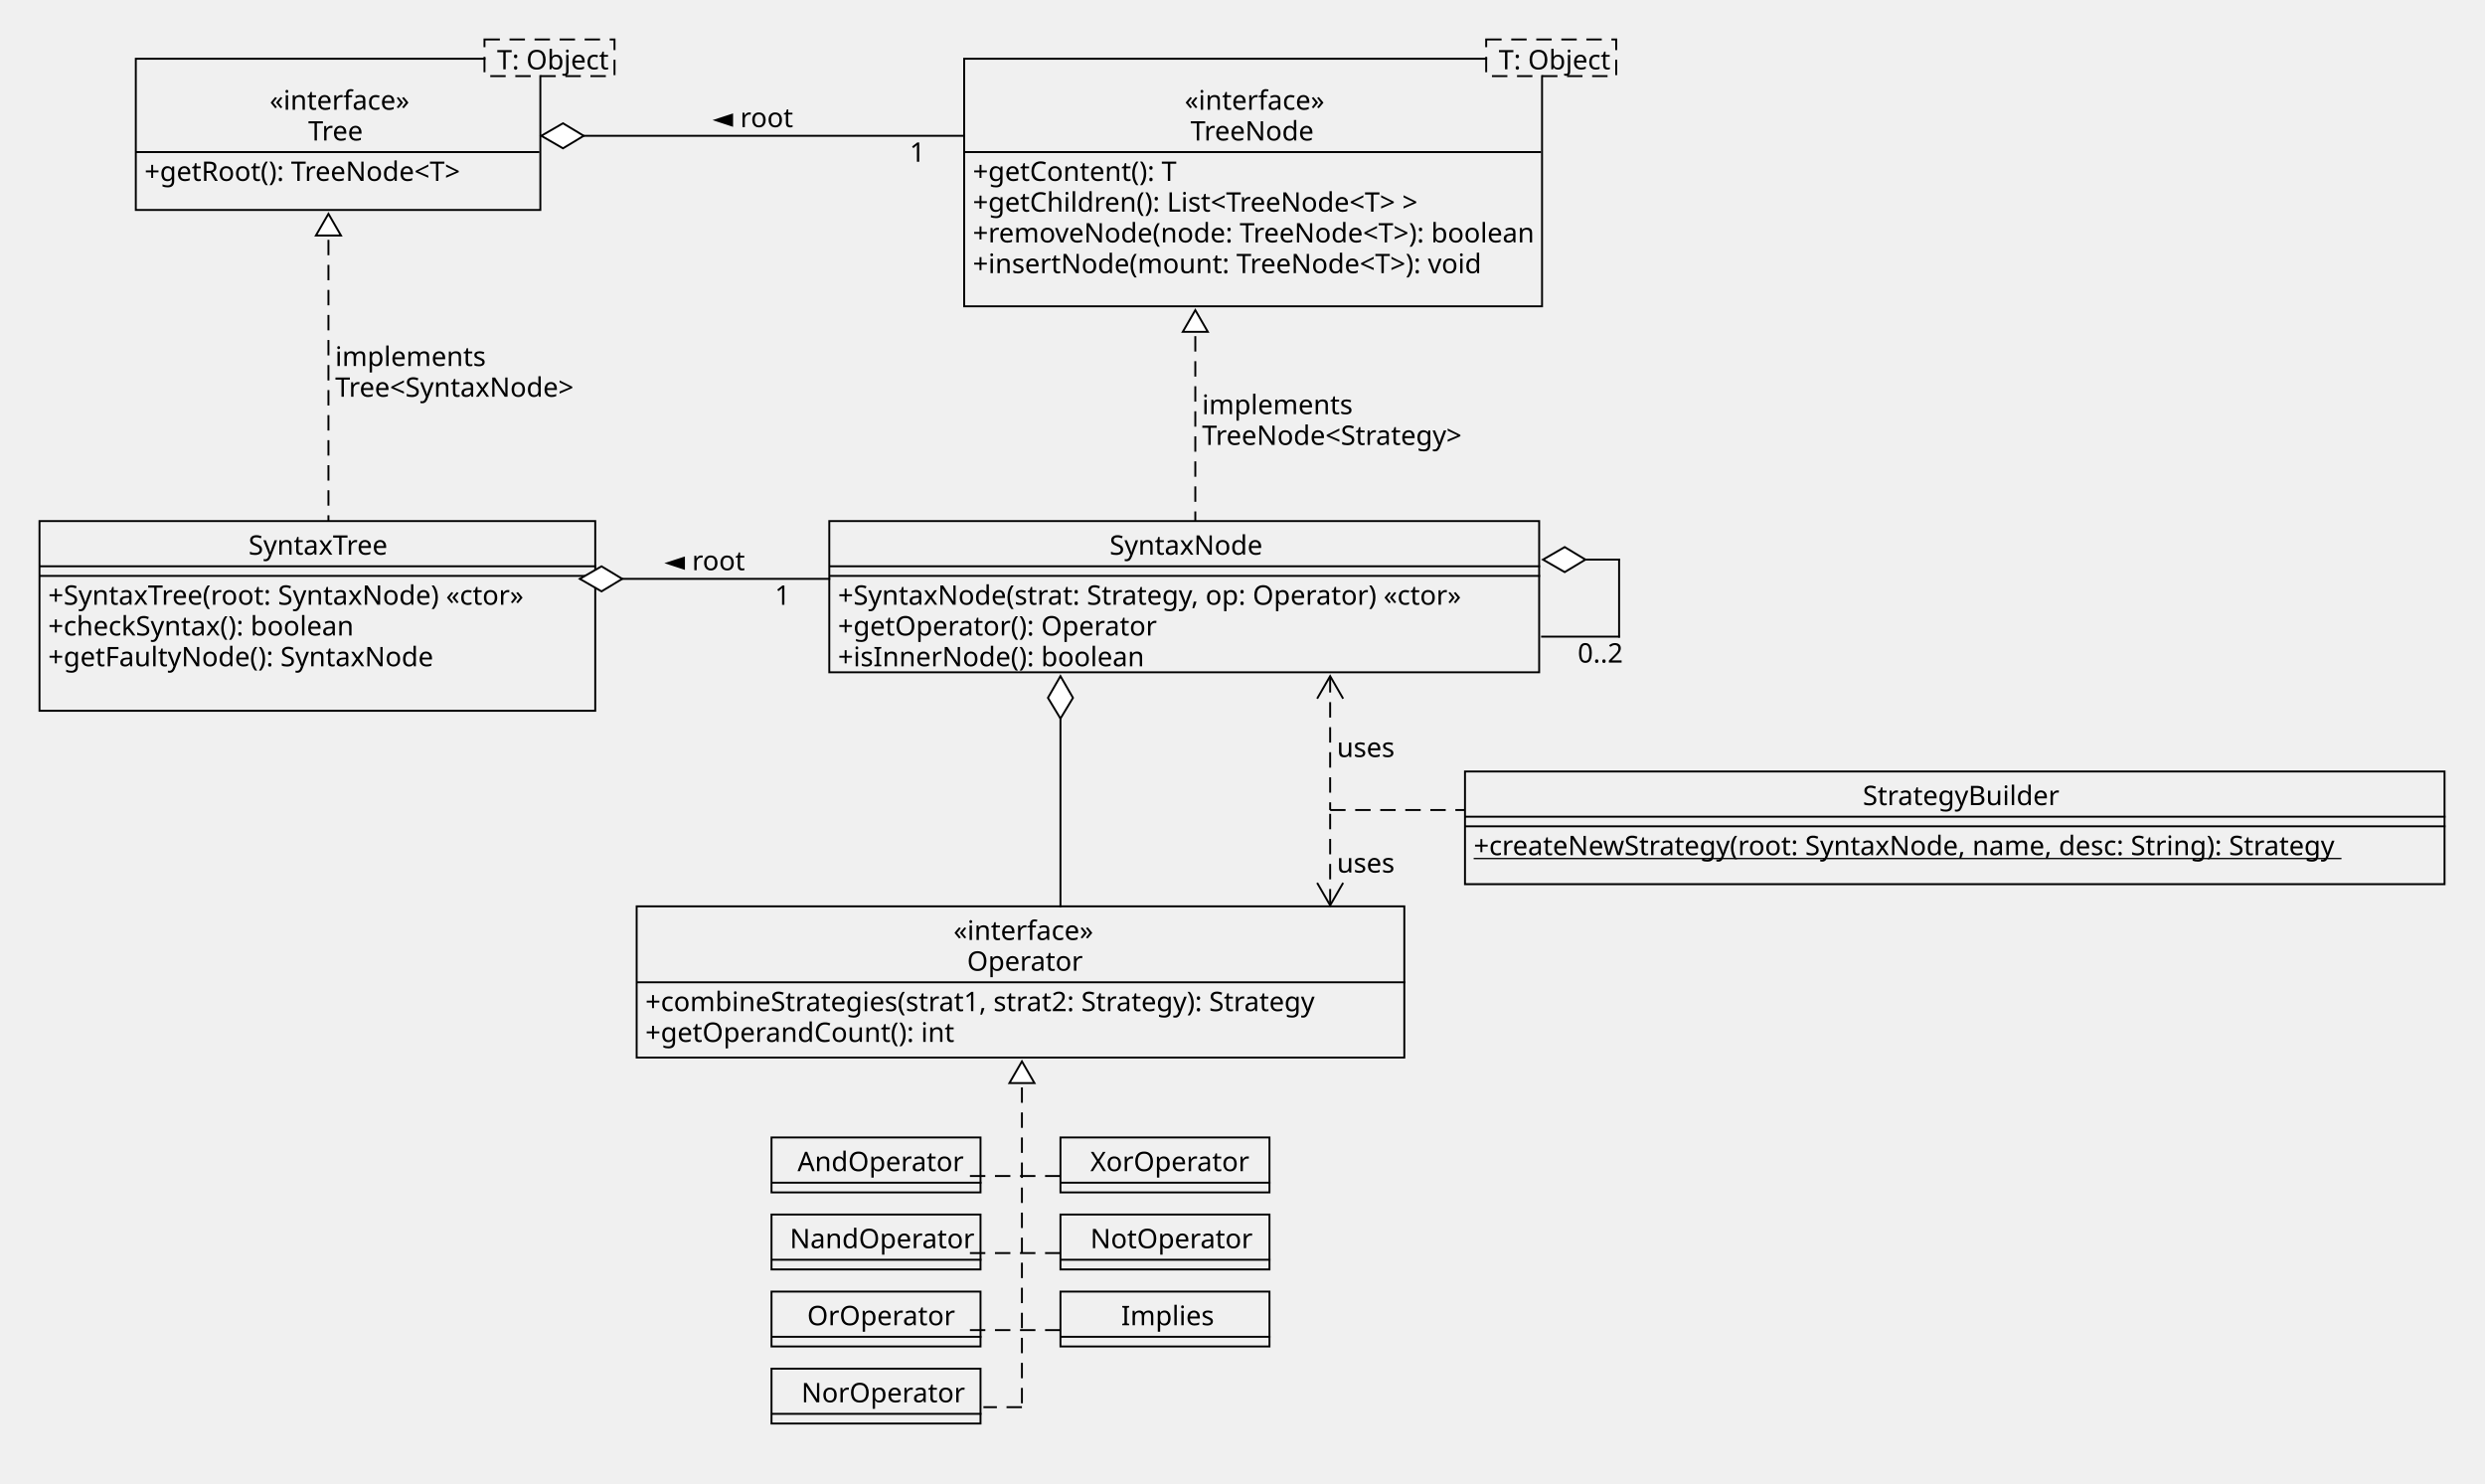
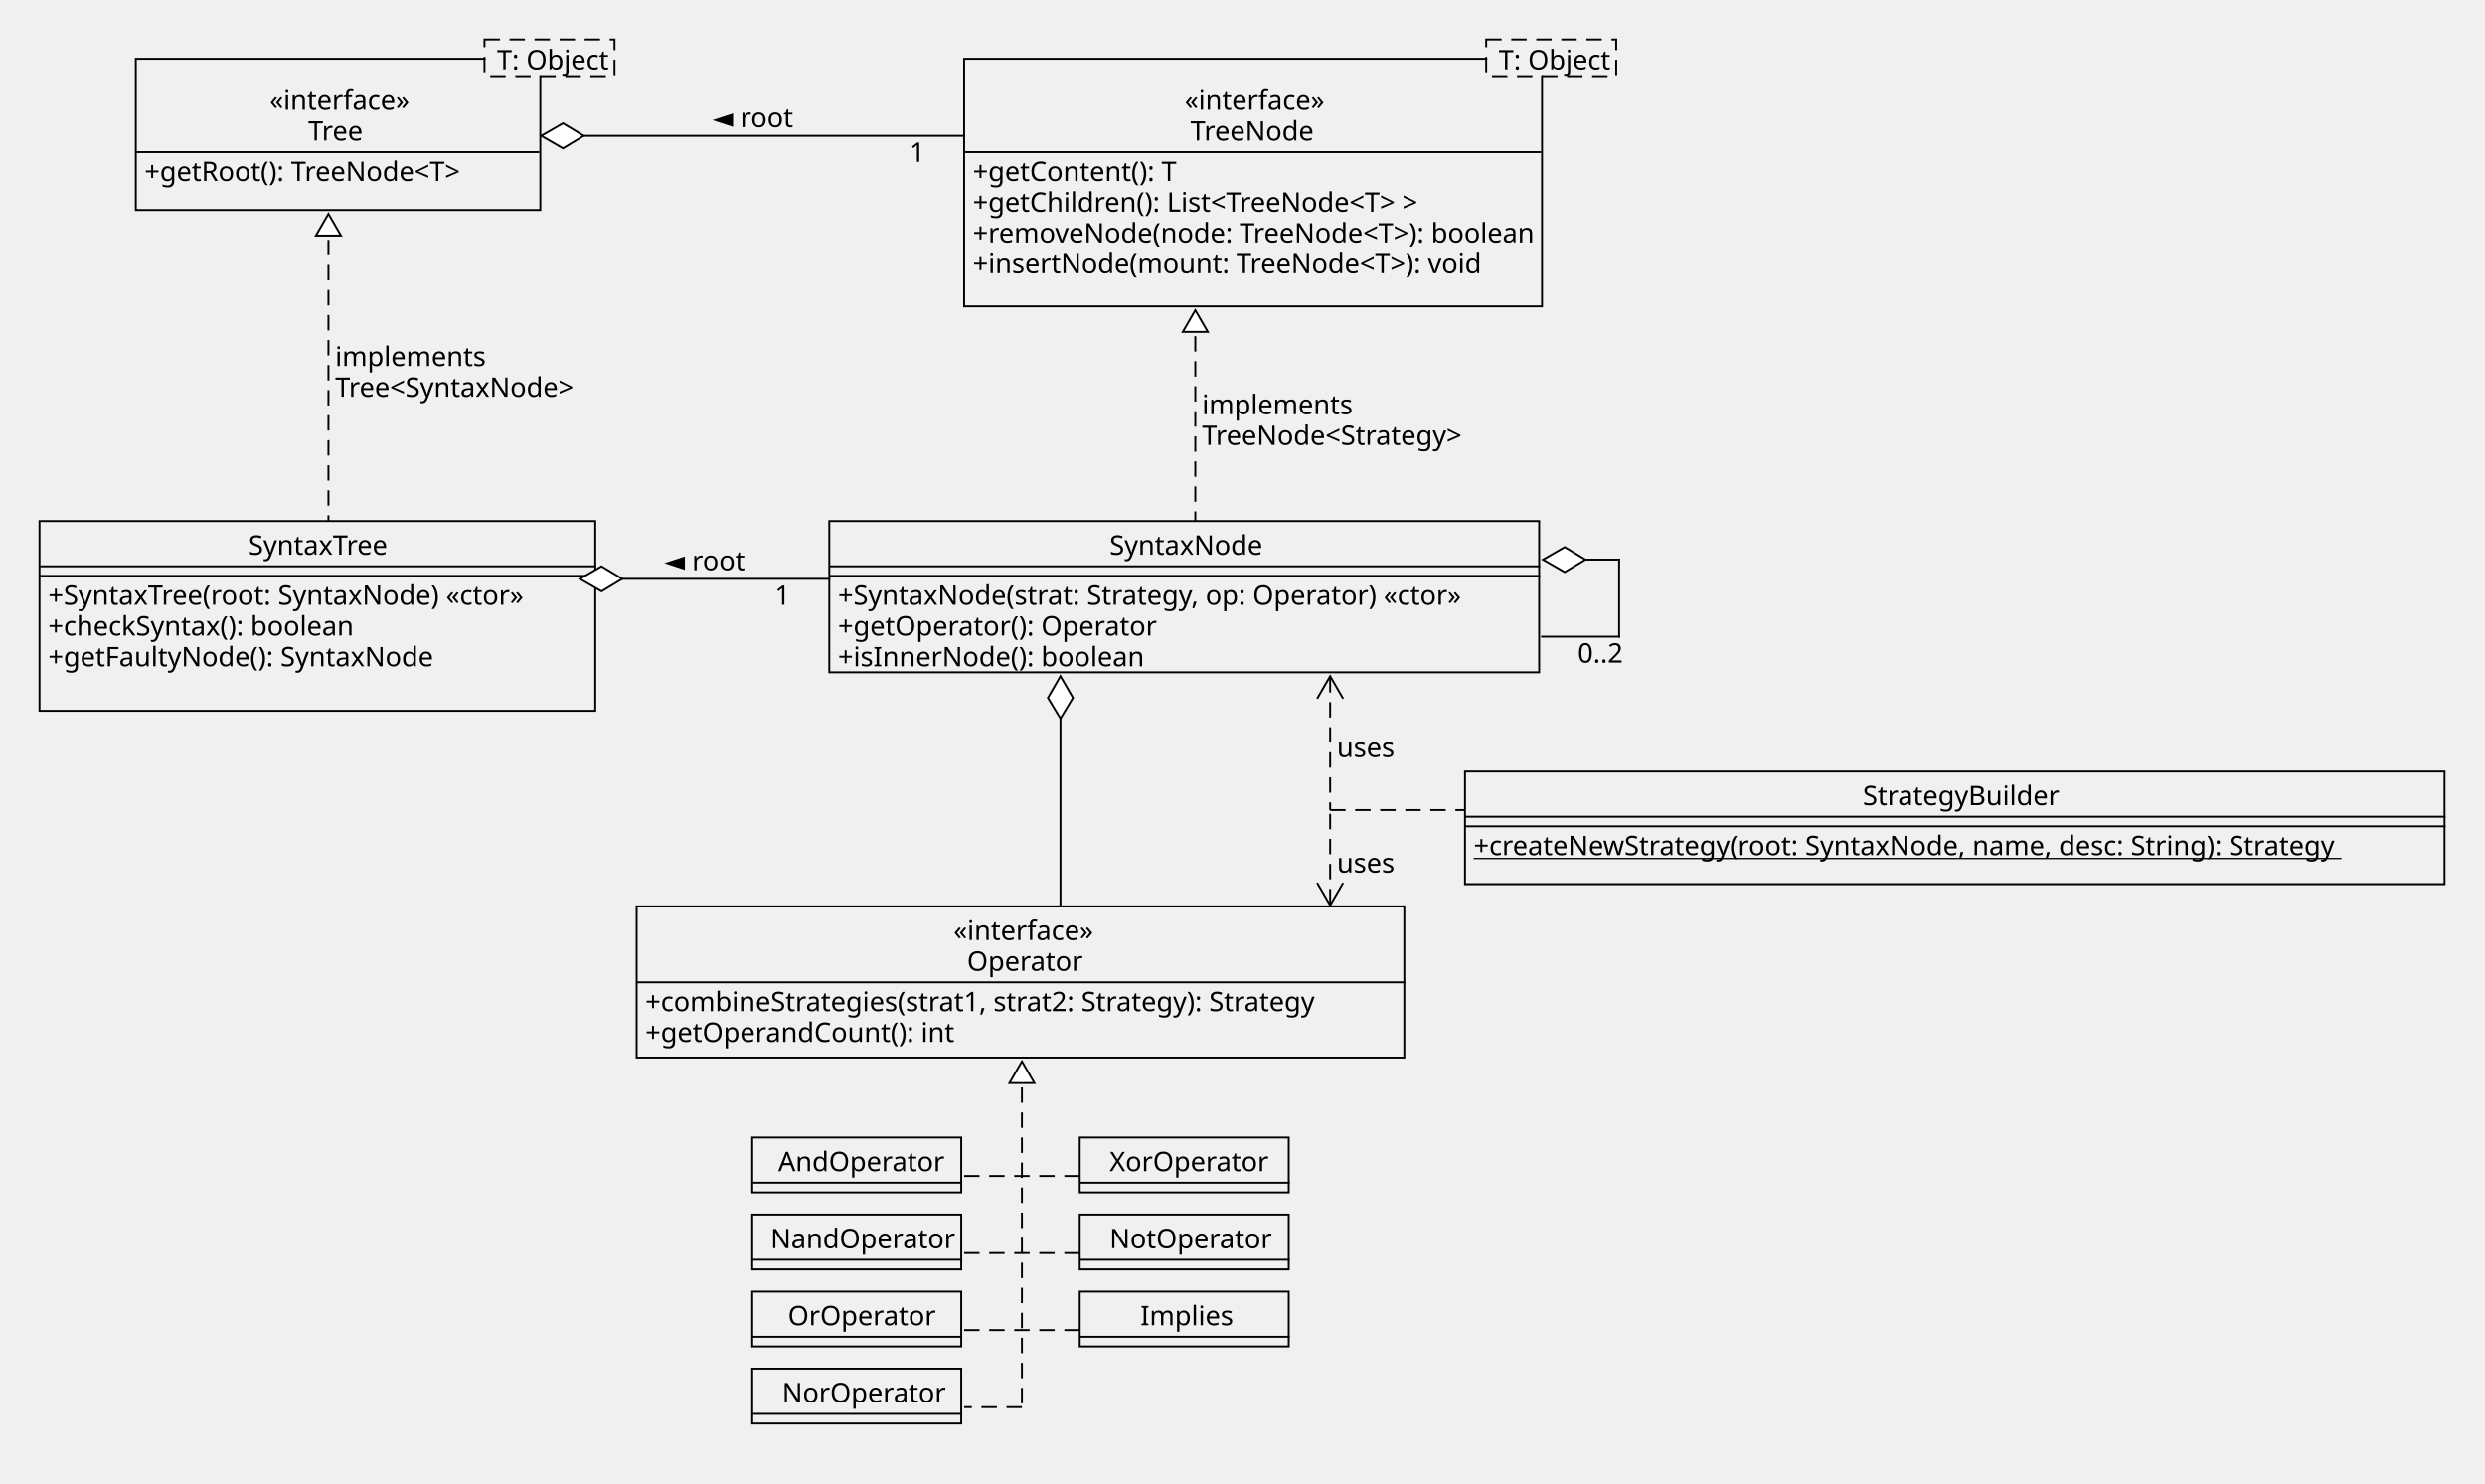
- <svg xmlns="http://www.w3.org/2000/svg" fill-opacity="1" color-rendering="auto" color-interpolation="auto" text-rendering="auto" stroke="black" stroke-linecap="square" width="1290" stroke-miterlimit="10" shape-rendering="auto" stroke-opacity="1" fill="black" stroke-dasharray="none" font-weight="normal" stroke-width="1" viewBox="0 0 1290 770" height="770" font-family="'Dialog'" font-style="normal" stroke-linejoin="miter" font-size="12px" stroke-dashoffset="0" image-rendering="auto">
+ <svg xmlns="http://www.w3.org/2000/svg" fill-opacity="1" color-rendering="auto" color-interpolation="auto" text-rendering="auto" stroke="black" stroke-linecap="square" width="1290" stroke-miterlimit="10" shape-rendering="auto" stroke-opacity="1" fill="black" stroke-dasharray="none" font-weight="normal" stroke-width="1" viewBox="-10 0 1290 770" height="770" font-family="'Dialog'" font-style="normal" stroke-linejoin="miter" font-size="12px" stroke-dashoffset="0" image-rendering="auto">
  <defs id="genericDefs" />
  <g>
    <defs id="defs1">
      <clipPath clipPathUnits="userSpaceOnUse" id="clipPath1">
        <path d="M0 0 L2147483647 0 L2147483647 2147483647 L0 2147483647 L0 0 Z" />
      </clipPath>
      <clipPath clipPathUnits="userSpaceOnUse" id="clipPath2">
        <path d="M0 0 L0 100 L290 100 L290 0 Z" />
      </clipPath>
      <clipPath clipPathUnits="userSpaceOnUse" id="clipPath3">
        <path d="M0 0 L0 30 L110 30 L110 0 Z" />
      </clipPath>
      <clipPath clipPathUnits="userSpaceOnUse" id="clipPath4">
        <path d="M0 0 L0 80 L400 80 L400 0 Z" />
      </clipPath>
      <clipPath clipPathUnits="userSpaceOnUse" id="clipPath5">
        <path d="M0 0 L0 60 L510 60 L510 0 Z" />
      </clipPath>
      <clipPath clipPathUnits="userSpaceOnUse" id="clipPath6">
        <path d="M0 0 L0 80 L370 80 L370 0 Z" />
      </clipPath>
      <clipPath clipPathUnits="userSpaceOnUse" id="clipPath7">
        <path d="M0 0 L0 140 L340 140 L340 0 Z" />
      </clipPath>
      <clipPath clipPathUnits="userSpaceOnUse" id="clipPath8">
        <path d="M0 0 L0 90 L250 90 L250 0 Z" />
      </clipPath>
      <clipPath clipPathUnits="userSpaceOnUse" id="clipPath9">
        <path d="M0 0 L0 80 L70 80 L70 0 Z" />
      </clipPath>
      <clipPath clipPathUnits="userSpaceOnUse" id="clipPath10">
        <path d="M0 0 L0 50 L160 50 L160 0 Z" />
      </clipPath>
      <clipPath clipPathUnits="userSpaceOnUse" id="clipPath11">
        <path d="M0 0 L0 190 L150 190 L150 0 Z" />
      </clipPath>
      <clipPath clipPathUnits="userSpaceOnUse" id="clipPath12">
-         <path d="M0 0 L0 30 L80 30 L80 0 Z" />
+         <path d="M0 0 L0 30 L90 30 L90 0 Z" />
      </clipPath>
      <clipPath clipPathUnits="userSpaceOnUse" id="clipPath13">
-         <path d="M0 0 L0 210 L50 210 L50 0 Z" />
+         <path d="M0 0 L0 210 L60 210 L60 0 Z" />
      </clipPath>
      <clipPath clipPathUnits="userSpaceOnUse" id="clipPath14">
        <path d="M0 0 L0 80 L60 80 L60 0 Z" />
      </clipPath>
      <clipPath clipPathUnits="userSpaceOnUse" id="clipPath15">
        <path d="M0 0 L0 100 L100 100 L100 0 Z" />
      </clipPath>
      <clipPath clipPathUnits="userSpaceOnUse" id="clipPath16">
        <path d="M0 0 L0 150 L30 150 L30 0 Z" />
      </clipPath>
      <clipPath clipPathUnits="userSpaceOnUse" id="clipPath17">
        <path d="M0 0 L0 140 L160 140 L160 0 Z" />
      </clipPath>
      <clipPath clipPathUnits="userSpaceOnUse" id="clipPath18">
        <path d="M0 0 L0 50 L250 50 L250 0 Z" />
      </clipPath>
    </defs>
-     <g fill="rgb(255,255,255)" fill-opacity="0" transform="translate(20,270)" stroke-opacity="0" stroke="rgb(255,255,255)">
+     <g fill="rgb(255,255,255)" fill-opacity="0" transform="translate(10,270)" stroke-opacity="0" stroke="rgb(255,255,255)">
      <rect x="0.5" width="288.5" height="98.5" y="0.5" clip-path="url(#clipPath2)" stroke="none" />
    </g>
-     <g transform="translate(20,270)">
+     <g transform="translate(10,270)">
      <rect fill="none" x="0.5" width="288.5" height="98.5" y="0.5" clip-path="url(#clipPath2)" />
      <text x="109" font-size="14px" y="17.969" clip-path="url(#clipPath2)" font-family="sans-serif" stroke="none" xml:space="preserve">SyntaxTree</text>
      <path fill="none" d="M1 23.969 L289 23.969" clip-path="url(#clipPath2)" />
      <path fill="none" d="M1 28.969 L289 28.969" clip-path="url(#clipPath2)" />
      <text x="5" font-size="14px" y="43.938" clip-path="url(#clipPath2)" font-family="sans-serif" stroke="none" xml:space="preserve">+SyntaxTree(root: SyntaxNode) «ctor»</text>
      <text x="5" font-size="14px" y="59.906" clip-path="url(#clipPath2)" font-family="sans-serif" stroke="none" xml:space="preserve">+checkSyntax(): boolean</text>
      <text x="5" font-size="14px" y="75.875" clip-path="url(#clipPath2)" font-family="sans-serif" stroke="none" xml:space="preserve">+getFaultyNode(): SyntaxNode</text>
    </g>
-     <g fill="rgb(255,255,255)" fill-opacity="0" transform="translate(400,710)" stroke-opacity="0" stroke="rgb(255,255,255)">
-       <rect x="0.5" width="108.5" height="28.5" y="0.5" clip-path="url(#clipPath3)" stroke="none" />
-     </g>
-     <g transform="translate(400,710)">
+     <g fill="rgb(255,255,255)" fill-opacity="0" transform="translate(380,710)" stroke-opacity="0" stroke="rgb(255,255,255)">
+       <rect x="0.5" width="108.5" height="28.5" y="0.5" clip-path="url(#clipPath3)" stroke="none" />
+     </g>
+     <g transform="translate(380,710)">
      <rect fill="none" x="0.5" width="108.5" height="28.5" y="0.5" clip-path="url(#clipPath3)" />
      <text x="16" font-size="14px" y="17.969" clip-path="url(#clipPath3)" font-family="sans-serif" stroke="none" xml:space="preserve">NorOperator</text>
      <path fill="none" d="M1 23.969 L109 23.969" clip-path="url(#clipPath3)" />
    </g>
-     <g fill="rgb(255,255,255)" fill-opacity="0" transform="translate(400,590)" stroke-opacity="0" stroke="rgb(255,255,255)">
-       <rect x="0.5" width="108.5" height="28.5" y="0.5" clip-path="url(#clipPath3)" stroke="none" />
-     </g>
-     <g transform="translate(400,590)">
+     <g fill="rgb(255,255,255)" fill-opacity="0" transform="translate(380,590)" stroke-opacity="0" stroke="rgb(255,255,255)">
+       <rect x="0.5" width="108.5" height="28.5" y="0.5" clip-path="url(#clipPath3)" stroke="none" />
+     </g>
+     <g transform="translate(380,590)">
      <rect fill="none" x="0.5" width="108.5" height="28.5" y="0.5" clip-path="url(#clipPath3)" />
      <text x="14" font-size="14px" y="17.969" clip-path="url(#clipPath3)" font-family="sans-serif" stroke="none" xml:space="preserve">AndOperator</text>
      <path fill="none" d="M1 23.969 L109 23.969" clip-path="url(#clipPath3)" />
    </g>
-     <g fill="rgb(255,255,255)" fill-opacity="0" transform="translate(400,630)" stroke-opacity="0" stroke="rgb(255,255,255)">
-       <rect x="0.5" width="108.5" height="28.5" y="0.5" clip-path="url(#clipPath3)" stroke="none" />
-     </g>
-     <g transform="translate(400,630)">
+     <g fill="rgb(255,255,255)" fill-opacity="0" transform="translate(380,630)" stroke-opacity="0" stroke="rgb(255,255,255)">
+       <rect x="0.5" width="108.5" height="28.5" y="0.5" clip-path="url(#clipPath3)" stroke="none" />
+     </g>
+     <g transform="translate(380,630)">
      <rect fill="none" x="0.5" width="108.5" height="28.5" y="0.5" clip-path="url(#clipPath3)" />
      <text x="10" font-size="14px" y="17.969" clip-path="url(#clipPath3)" font-family="sans-serif" stroke="none" xml:space="preserve">NandOperator</text>
      <path fill="none" d="M1 23.969 L109 23.969" clip-path="url(#clipPath3)" />
    </g>
-     <g fill="rgb(255,255,255)" fill-opacity="0" transform="translate(400,670)" stroke-opacity="0" stroke="rgb(255,255,255)">
-       <rect x="0.5" width="108.5" height="28.5" y="0.5" clip-path="url(#clipPath3)" stroke="none" />
-     </g>
-     <g transform="translate(400,670)">
+     <g fill="rgb(255,255,255)" fill-opacity="0" transform="translate(380,670)" stroke-opacity="0" stroke="rgb(255,255,255)">
+       <rect x="0.5" width="108.5" height="28.5" y="0.5" clip-path="url(#clipPath3)" stroke="none" />
+     </g>
+     <g transform="translate(380,670)">
      <rect fill="none" x="0.5" width="108.5" height="28.5" y="0.5" clip-path="url(#clipPath3)" />
      <text x="19" font-size="14px" y="17.969" clip-path="url(#clipPath3)" font-family="sans-serif" stroke="none" xml:space="preserve">OrOperator</text>
      <path fill="none" d="M1 23.969 L109 23.969" clip-path="url(#clipPath3)" />
    </g>
    <g fill="rgb(255,255,255)" fill-opacity="0" transform="translate(550,670)" stroke-opacity="0" stroke="rgb(255,255,255)">
      <rect x="0.5" width="108.5" height="28.5" y="0.5" clip-path="url(#clipPath3)" stroke="none" />
    </g>
    <g transform="translate(550,670)">
      <rect fill="none" x="0.5" width="108.5" height="28.5" y="0.5" clip-path="url(#clipPath3)" />
      <text x="32" font-size="14px" y="17.969" clip-path="url(#clipPath3)" font-family="sans-serif" stroke="none" xml:space="preserve">Implies</text>
      <path fill="none" d="M1 23.969 L109 23.969" clip-path="url(#clipPath3)" />
    </g>
    <g fill="rgb(255,255,255)" fill-opacity="0" transform="translate(550,630)" stroke-opacity="0" stroke="rgb(255,255,255)">
      <rect x="0.5" width="108.5" height="28.5" y="0.5" clip-path="url(#clipPath3)" stroke="none" />
    </g>
    <g transform="translate(550,630)">
      <rect fill="none" x="0.5" width="108.5" height="28.5" y="0.5" clip-path="url(#clipPath3)" />
      <text x="16" font-size="14px" y="17.969" clip-path="url(#clipPath3)" font-family="sans-serif" stroke="none" xml:space="preserve">NotOperator</text>
      <path fill="none" d="M1 23.969 L109 23.969" clip-path="url(#clipPath3)" />
    </g>
    <g fill="rgb(255,255,255)" fill-opacity="0" transform="translate(550,590)" stroke-opacity="0" stroke="rgb(255,255,255)">
      <rect x="0.5" width="108.5" height="28.5" y="0.5" clip-path="url(#clipPath3)" stroke="none" />
    </g>
    <g transform="translate(550,590)">
      <rect fill="none" x="0.5" width="108.5" height="28.5" y="0.5" clip-path="url(#clipPath3)" />
      <text x="16" font-size="14px" y="17.969" clip-path="url(#clipPath3)" font-family="sans-serif" stroke="none" xml:space="preserve">XorOperator</text>
      <path fill="none" d="M1 23.969 L109 23.969" clip-path="url(#clipPath3)" />
    </g>
-     <g fill="rgb(255,255,255)" fill-opacity="0" transform="translate(330,470)" stroke-opacity="0" stroke="rgb(255,255,255)">
+     <g fill="rgb(255,255,255)" fill-opacity="0" transform="translate(320,470)" stroke-opacity="0" stroke="rgb(255,255,255)">
      <rect x="0.5" width="398.5" height="78.5" y="0.5" clip-path="url(#clipPath4)" stroke="none" />
    </g>
-     <g transform="translate(330,470)">
+     <g transform="translate(320,470)">
      <rect fill="none" x="0.5" width="398.5" height="78.5" y="0.5" clip-path="url(#clipPath4)" />
      <text x="165" font-size="14px" y="17.969" clip-path="url(#clipPath4)" font-family="sans-serif" stroke="none" xml:space="preserve">«interface»</text>
      <text x="172" font-size="14px" y="33.938" clip-path="url(#clipPath4)" font-family="sans-serif" stroke="none" xml:space="preserve">Operator</text>
      <path fill="none" d="M1 39.938 L399 39.938" clip-path="url(#clipPath4)" />
      <text x="5" font-size="14px" y="54.906" clip-path="url(#clipPath4)" font-family="sans-serif" stroke="none" xml:space="preserve">+combineStrategies(strat1, strat2: Strategy): Strategy</text>
      <text x="5" font-size="14px" y="70.875" clip-path="url(#clipPath4)" font-family="sans-serif" stroke="none" xml:space="preserve">+getOperandCount(): int</text>
    </g>
-     <g fill="rgb(255,255,255)" fill-opacity="0" transform="translate(760,400)" stroke-opacity="0" stroke="rgb(255,255,255)">
+     <g fill="rgb(255,255,255)" fill-opacity="0" transform="translate(750,400)" stroke-opacity="0" stroke="rgb(255,255,255)">
      <rect x="0.5" width="508.5" height="58.5" y="0.5" clip-path="url(#clipPath5)" stroke="none" />
    </g>
-     <g transform="translate(760,400)">
+     <g transform="translate(750,400)">
      <rect fill="none" x="0.5" width="508.5" height="58.5" y="0.5" clip-path="url(#clipPath5)" />
      <text x="207" font-size="14px" y="17.969" clip-path="url(#clipPath5)" font-family="sans-serif" stroke="none" xml:space="preserve">StrategyBuilder</text>
      <path fill="none" d="M1 23.969 L509 23.969" clip-path="url(#clipPath5)" />
      <path fill="none" d="M1 28.969 L509 28.969" clip-path="url(#clipPath5)" />
      <text x="5" font-size="14px" y="43.938" text-decoration="underline" clip-path="url(#clipPath5)" font-family="sans-serif" stroke="none" xml:space="preserve">+createNewStrategy(root: SyntaxNode, name, desc: String): Strategy </text>
    </g>
-     <g fill="rgb(255,255,255)" fill-opacity="0" transform="translate(430,270)" stroke-opacity="0" stroke="rgb(255,255,255)">
+     <g fill="rgb(255,255,255)" fill-opacity="0" transform="translate(420,270)" stroke-opacity="0" stroke="rgb(255,255,255)">
      <rect x="0.5" width="368.5" height="78.5" y="0.5" clip-path="url(#clipPath6)" stroke="none" />
    </g>
-     <g transform="translate(430,270)">
+     <g transform="translate(420,270)">
      <rect fill="none" x="0.5" width="368.5" height="78.5" y="0.5" clip-path="url(#clipPath6)" />
      <text x="146" font-size="14px" y="17.969" clip-path="url(#clipPath6)" font-family="sans-serif" stroke="none" xml:space="preserve">SyntaxNode</text>
      <path fill="none" d="M1 23.969 L369 23.969" clip-path="url(#clipPath6)" />
      <path fill="none" d="M1 28.969 L369 28.969" clip-path="url(#clipPath6)" />
      <text x="5" font-size="14px" y="43.938" clip-path="url(#clipPath6)" font-family="sans-serif" stroke="none" xml:space="preserve">+SyntaxNode(strat: Strategy, op: Operator) «ctor»</text>
      <text x="5" font-size="14px" y="59.906" clip-path="url(#clipPath6)" font-family="sans-serif" stroke="none" xml:space="preserve">+getOperator(): Operator</text>
      <text x="5" font-size="14px" y="75.875" clip-path="url(#clipPath6)" font-family="sans-serif" stroke="none" xml:space="preserve">+isInnerNode(): boolean</text>
    </g>
-     <g fill="rgb(255,255,255)" fill-opacity="0" transform="translate(500,20)" stroke-opacity="0" stroke="rgb(255,255,255)">
+     <g fill="rgb(255,255,255)" fill-opacity="0" transform="translate(490,20)" stroke-opacity="0" stroke="rgb(255,255,255)">
      <path d="M0.5 10.5 L271.5 10.5 L271.5 0.5 L339 0.5 L339 19.5 L300.5 19.5 L300.5 139 L0.5 139 Z" stroke="none" clip-path="url(#clipPath7)" />
      <path fill="none" d="M0.5 10.5 L271.5 10.5 L271.5 0.5 L339 0.5 L339 19.5 L300.5 19.5 L300.5 139 L0.5 139 Z" clip-path="url(#clipPath7)" />
      <rect x="271.5" width="67.5" height="19" y="0.5" clip-path="url(#clipPath7)" stroke="none" />
    </g>
-     <g stroke-dasharray="8,5" stroke-miterlimit="5" transform="translate(500,20)" stroke-linecap="butt">
+     <g stroke-dasharray="8,5" stroke-miterlimit="5" transform="translate(490,20)" stroke-linecap="butt">
      <rect fill="none" x="271.5" width="67.5" height="19" y="0.5" clip-path="url(#clipPath7)" />
      <path fill="none" stroke-miterlimit="10" stroke-dasharray="none" d="M271.5 10.5 L0.5 10.5 L0.5 139 L300.5 139 L300.5 19.5" clip-path="url(#clipPath7)" stroke-linecap="square" />
    </g>
-     <g font-family="sans-serif" font-size="14px" transform="translate(500,20)">
+     <g font-family="sans-serif" font-size="14px" transform="translate(490,20)">
      <text x="278" xml:space="preserve" y="16" clip-path="url(#clipPath7)" stroke="none">T: Object</text>
      <text x="115" xml:space="preserve" y="36.969" clip-path="url(#clipPath7)" stroke="none">«interface»</text>
      <text x="118" xml:space="preserve" y="52.938" clip-path="url(#clipPath7)" stroke="none">TreeNode</text>
      <path fill="none" d="M1 58.938 L299.5 58.938" clip-path="url(#clipPath7)" />
      <text x="5" xml:space="preserve" y="73.906" clip-path="url(#clipPath7)" stroke="none">+getContent(): T</text>
      <text x="5" xml:space="preserve" y="89.875" clip-path="url(#clipPath7)" stroke="none">+getChildren(): List&lt;TreeNode&lt;T&gt; &gt;</text>
      <text x="5" xml:space="preserve" y="105.844" clip-path="url(#clipPath7)" stroke="none">+removeNode(node: TreeNode&lt;T&gt;): boolean</text>
      <text x="5" xml:space="preserve" y="121.812" clip-path="url(#clipPath7)" stroke="none">+insertNode(mount: TreeNode&lt;T&gt;): void</text>
    </g>
-     <g fill="rgb(255,255,255)" fill-opacity="0" transform="translate(70,20)" stroke-opacity="0" stroke="rgb(255,255,255)">
+     <g fill="rgb(255,255,255)" fill-opacity="0" transform="translate(60,20)" stroke-opacity="0" stroke="rgb(255,255,255)">
      <path d="M0.5 10.5 L181.5 10.5 L181.5 0.5 L249 0.5 L249 19.5 L210.5 19.5 L210.5 89 L0.5 89 Z" stroke="none" clip-path="url(#clipPath8)" />
      <path fill="none" d="M0.5 10.5 L181.5 10.5 L181.5 0.5 L249 0.5 L249 19.5 L210.5 19.5 L210.5 89 L0.5 89 Z" clip-path="url(#clipPath8)" />
      <rect x="181.5" width="67.5" height="19" y="0.5" clip-path="url(#clipPath8)" stroke="none" />
    </g>
-     <g stroke-dasharray="8,5" stroke-miterlimit="5" transform="translate(70,20)" stroke-linecap="butt">
+     <g stroke-dasharray="8,5" stroke-miterlimit="5" transform="translate(60,20)" stroke-linecap="butt">
      <rect fill="none" x="181.5" width="67.5" height="19" y="0.5" clip-path="url(#clipPath8)" />
      <path fill="none" stroke-miterlimit="10" stroke-dasharray="none" d="M181.5 10.5 L0.5 10.5 L0.5 89 L210.5 89 L210.5 19.5" clip-path="url(#clipPath8)" stroke-linecap="square" />
    </g>
-     <g font-family="sans-serif" font-size="14px" transform="translate(70,20)">
+     <g font-family="sans-serif" font-size="14px" transform="translate(60,20)">
      <text x="188" xml:space="preserve" y="16" clip-path="url(#clipPath8)" stroke="none">T: Object</text>
      <text x="70" xml:space="preserve" y="36.969" clip-path="url(#clipPath8)" stroke="none">«interface»</text>
      <text x="90" xml:space="preserve" y="52.938" clip-path="url(#clipPath8)" stroke="none">Tree</text>
      <path fill="none" d="M1 58.938 L209.5 58.938" clip-path="url(#clipPath8)" />
      <text x="5" xml:space="preserve" y="73.906" clip-path="url(#clipPath8)" stroke="none">+getRoot(): TreeNode&lt;T&gt;</text>
    </g>
-     <g transform="translate(790,280)">
+     <g transform="translate(780,280)">
      <path fill="none" d="M11.5 10.5 L50.5 10.5" clip-path="url(#clipPath9)" />
      <path fill="none" d="M50.5 10.5 L50.5 50.5" clip-path="url(#clipPath9)" />
      <path fill="none" d="M50.5 50.5 L10.5 50.5" clip-path="url(#clipPath9)" />
      <path fill="white" d="M22.258 17 L11 10.5 L22.258 4 L33.017 10.5 Z" clip-path="url(#clipPath9)" stroke="none" />
      <path fill="none" d="M22.258 17 L11 10.5 L22.258 4 L33.017 10.5 Z" clip-path="url(#clipPath9)" />
      <text x="29" font-size="14px" y="63.969" clip-path="url(#clipPath9)" font-family="sans-serif" stroke="none" xml:space="preserve">0..2</text>
    </g>
-     <g transform="translate(290,280)">
+     <g transform="translate(280,280)">
      <path fill="none" d="M11.5 20.5 L140.5 20.5" clip-path="url(#clipPath10)" />
      <path fill="white" d="M22.258 27 L11 20.5 L22.258 14 L33.017 20.5 Z" clip-path="url(#clipPath10)" stroke="none" />
      <path fill="none" d="M22.258 27 L11 20.5 L22.258 14 L33.017 20.5 Z" clip-path="url(#clipPath10)" />
      <text x="54.834" font-size="14px" y="16" clip-path="url(#clipPath10)" font-family="sans-serif" stroke="none" xml:space="preserve">◄ root</text>
      <text x="112.214" font-size="14px" y="33.969" clip-path="url(#clipPath10)" font-family="sans-serif" stroke="none" xml:space="preserve">1</text>
    </g>
-     <g stroke-dasharray="8,5" stroke-miterlimit="5" transform="translate(160,100)" stroke-linecap="butt">
+     <g stroke-dasharray="8,5" stroke-miterlimit="5" transform="translate(150,100)" stroke-linecap="butt">
      <path fill="none" d="M10.5 11.5 L10.5 170.5" clip-path="url(#clipPath11)" />
      <path fill="white" d="M4 22.258 L10.5 11 L17 22.258 Z" clip-path="url(#clipPath11)" stroke="none" />
      <path fill="none" stroke-miterlimit="10" stroke-dasharray="none" d="M4 22.258 L10.5 11 L17 22.258 Z" clip-path="url(#clipPath11)" stroke-linecap="square" />
    </g>
-     <g font-family="sans-serif" font-size="14px" transform="translate(160,100)">
+     <g font-family="sans-serif" font-size="14px" transform="translate(150,100)">
      <text x="14" xml:space="preserve" y="90" clip-path="url(#clipPath11)" stroke="none">implements</text>
      <text x="14" xml:space="preserve" y="105.969" clip-path="url(#clipPath11)" stroke="none">Tree&lt;SyntaxNode&gt;</text>
    </g>
-     <g stroke-dasharray="8,5" stroke-miterlimit="5" transform="translate(490,680)" stroke-linecap="butt">
-       <path fill="none" d="M60.5 10.5 L10.5 10.5" clip-path="url(#clipPath12)" />
-     </g>
-     <g stroke-dasharray="8,5" stroke-miterlimit="5" transform="translate(500,540)" stroke-linecap="butt">
-       <path fill="none" d="M30.5 11.5 L30.5 190.5" clip-path="url(#clipPath13)" />
-       <path fill="none" d="M30.5 190.5 L10.5 190.5" clip-path="url(#clipPath13)" />
-       <path fill="white" d="M24 22.258 L30.5 11 L37 22.258 Z" clip-path="url(#clipPath13)" stroke="none" />
-       <path fill="none" stroke-miterlimit="10" stroke-dasharray="none" d="M24 22.258 L30.5 11 L37 22.258 Z" clip-path="url(#clipPath13)" stroke-linecap="square" />
-     </g>
-     <g stroke-dasharray="8,5" stroke-miterlimit="5" transform="translate(490,600)" stroke-linecap="butt">
-       <path fill="none" d="M60.5 10.5 L10.5 10.5" clip-path="url(#clipPath12)" />
-     </g>
-     <g stroke-dasharray="8,5" stroke-miterlimit="5" transform="translate(490,640)" stroke-linecap="butt">
-       <path fill="none" d="M60.5 10.5 L10.5 10.5" clip-path="url(#clipPath12)" />
-     </g>
-     <g stroke-dasharray="8,5" stroke-miterlimit="5" transform="translate(680,410)" stroke-linecap="butt">
+     <g stroke-dasharray="8,5" stroke-miterlimit="5" transform="translate(480,680)" stroke-linecap="butt">
+       <path fill="none" d="M70.5 10.5 L10.5 10.5" clip-path="url(#clipPath12)" />
+     </g>
+     <g stroke-dasharray="8,5" stroke-miterlimit="5" transform="translate(480,540)" stroke-linecap="butt">
+       <path fill="none" d="M40.5 11.5 L40.5 190.5" clip-path="url(#clipPath13)" />
+       <path fill="none" d="M40.5 190.5 L10.5 190.5" clip-path="url(#clipPath13)" />
+       <path fill="white" d="M34 22.258 L40.5 11 L47 22.258 Z" clip-path="url(#clipPath13)" stroke="none" />
+       <path fill="none" stroke-miterlimit="10" stroke-dasharray="none" d="M34 22.258 L40.5 11 L47 22.258 Z" clip-path="url(#clipPath13)" stroke-linecap="square" />
+     </g>
+     <g stroke-dasharray="8,5" stroke-miterlimit="5" transform="translate(480,600)" stroke-linecap="butt">
+       <path fill="none" d="M70.5 10.5 L10.5 10.5" clip-path="url(#clipPath12)" />
+     </g>
+     <g stroke-dasharray="8,5" stroke-miterlimit="5" transform="translate(480,640)" stroke-linecap="butt">
+       <path fill="none" d="M70.5 10.5 L10.5 10.5" clip-path="url(#clipPath12)" />
+     </g>
+     <g stroke-dasharray="8,5" stroke-miterlimit="5" transform="translate(670,410)" stroke-linecap="butt">
      <path fill="none" d="M10.5 59.5 L10.5 10.5" clip-path="url(#clipPath14)" />
      <path fill="none" stroke-miterlimit="10" stroke-dasharray="none" d="M17 48.742 L10.5 60 L4 48.742" clip-path="url(#clipPath14)" stroke-linecap="square" />
    </g>
-     <g font-family="sans-serif" font-size="14px" transform="translate(680,410)">
+     <g font-family="sans-serif" font-size="14px" transform="translate(670,410)">
      <text x="14" xml:space="preserve" y="42.984" clip-path="url(#clipPath14)" stroke="none">uses</text>
    </g>
-     <g stroke-dasharray="8,5" stroke-miterlimit="5" transform="translate(680,340)" stroke-linecap="butt">
+     <g stroke-dasharray="8,5" stroke-miterlimit="5" transform="translate(670,340)" stroke-linecap="butt">
      <path fill="none" d="M10.5 11.5 L10.5 80.5" clip-path="url(#clipPath15)" />
      <path fill="none" d="M10.5 80.5 L80.5 80.5" clip-path="url(#clipPath15)" />
      <path fill="none" stroke-miterlimit="10" stroke-dasharray="none" d="M4 22.258 L10.5 11 L17 22.258" clip-path="url(#clipPath15)" stroke-linecap="square" />
    </g>
-     <g font-family="sans-serif" font-size="14px" transform="translate(680,340)">
+     <g font-family="sans-serif" font-size="14px" transform="translate(670,340)">
      <text x="14" xml:space="preserve" y="52.984" clip-path="url(#clipPath15)" stroke="none">uses</text>
    </g>
-     <g transform="translate(540,340)">
+     <g transform="translate(530,340)">
      <path fill="none" d="M10.5 11.5 L10.5 130.5" clip-path="url(#clipPath16)" />
      <path fill="white" d="M4 22.258 L10.5 11 L17 22.258 L10.5 33.017 Z" clip-path="url(#clipPath16)" stroke="none" />
      <path fill="none" d="M4 22.258 L10.5 11 L17 22.258 L10.5 33.017 Z" clip-path="url(#clipPath16)" />
    </g>
-     <g stroke-dasharray="8,5" stroke-miterlimit="5" transform="translate(610,150)" stroke-linecap="butt">
+     <g stroke-dasharray="8,5" stroke-miterlimit="5" transform="translate(600,150)" stroke-linecap="butt">
      <path fill="none" d="M10.5 11.5 L10.5 120.5" clip-path="url(#clipPath17)" />
      <path fill="white" d="M4 22.258 L10.5 11 L17 22.258 Z" clip-path="url(#clipPath17)" stroke="none" />
      <path fill="none" stroke-miterlimit="10" stroke-dasharray="none" d="M4 22.258 L10.5 11 L17 22.258 Z" clip-path="url(#clipPath17)" stroke-linecap="square" />
    </g>
-     <g font-family="sans-serif" font-size="14px" transform="translate(610,150)">
+     <g font-family="sans-serif" font-size="14px" transform="translate(600,150)">
      <text x="14" xml:space="preserve" y="65" clip-path="url(#clipPath17)" stroke="none">implements</text>
      <text x="14" xml:space="preserve" y="80.969" clip-path="url(#clipPath17)" stroke="none">TreeNode&lt;Strategy&gt;</text>
    </g>
-     <g transform="translate(270,50)">
+     <g transform="translate(260,50)">
      <path fill="none" d="M11.5 20.5 L230.5 20.5" clip-path="url(#clipPath18)" />
      <path fill="white" d="M22.258 27 L11 20.5 L22.258 14 L33.017 20.5 Z" clip-path="url(#clipPath18)" stroke="none" />
      <path fill="none" d="M22.258 27 L11 20.5 L22.258 14 L33.017 20.5 Z" clip-path="url(#clipPath18)" />
      <text x="99.834" font-size="14px" y="16" clip-path="url(#clipPath18)" font-family="sans-serif" stroke="none" xml:space="preserve">◄ root</text>
      <text x="202.214" font-size="14px" y="33.969" clip-path="url(#clipPath18)" font-family="sans-serif" stroke="none" xml:space="preserve">1</text>
    </g>
  </g>
</svg>
